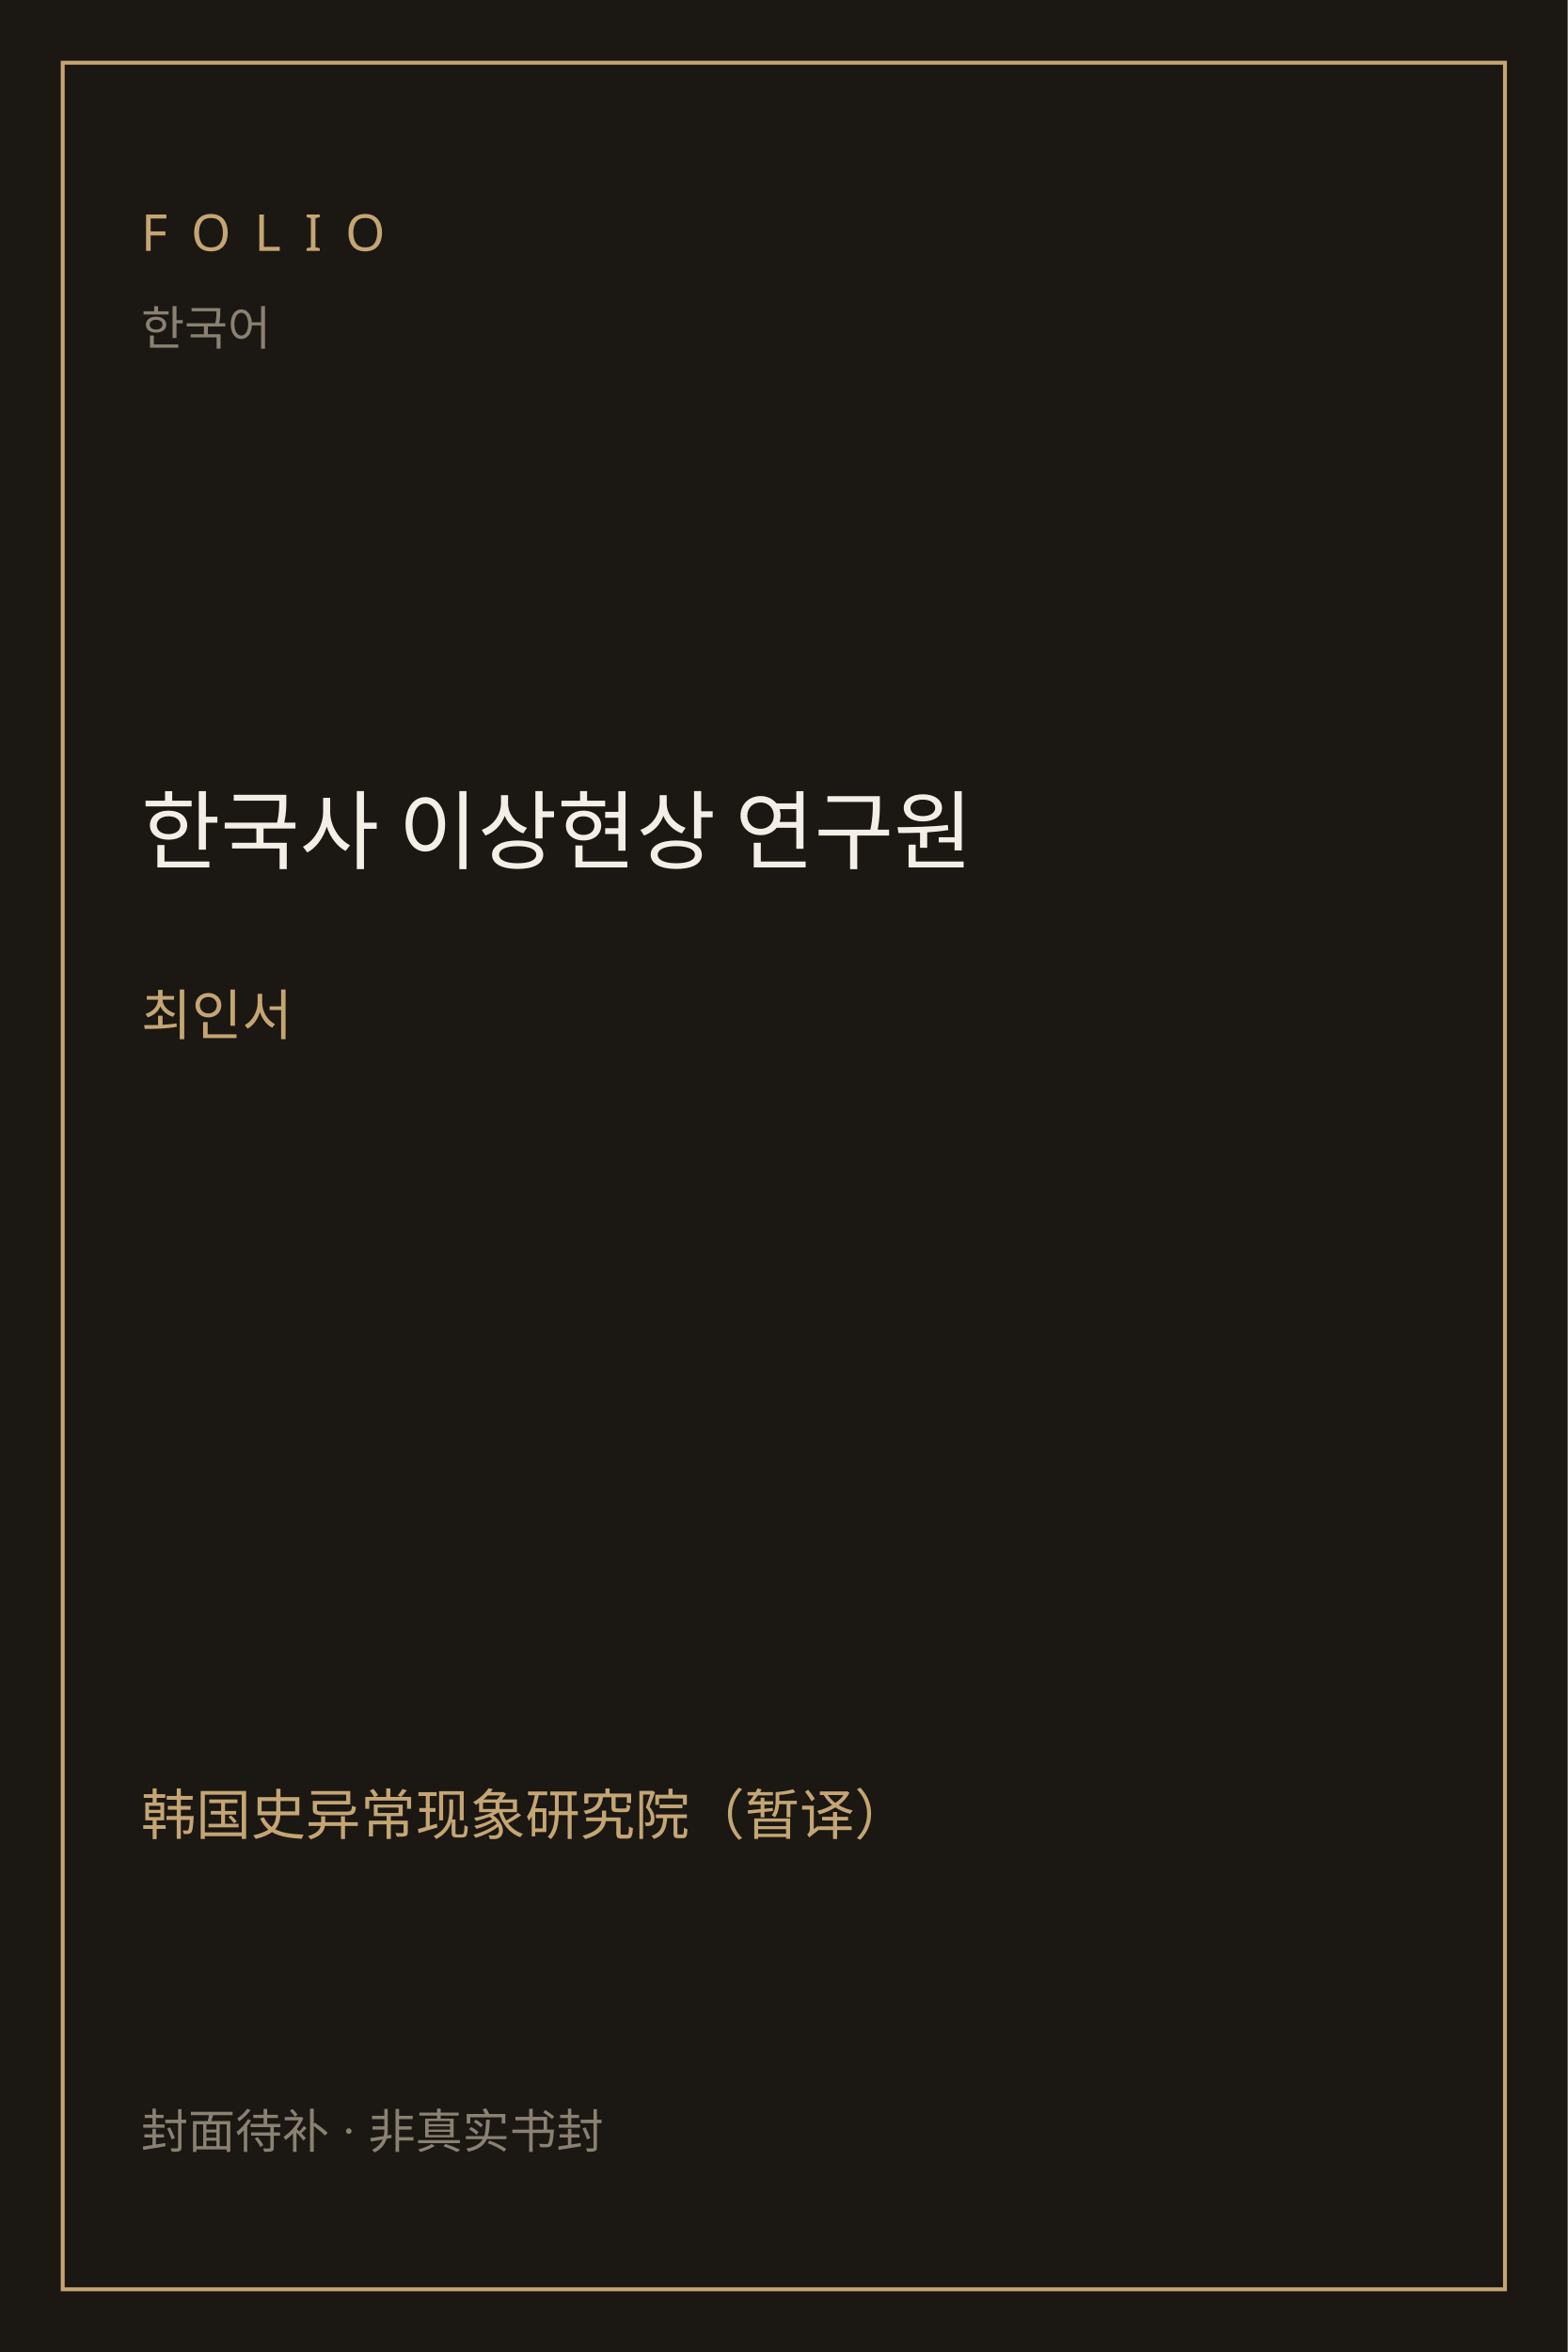
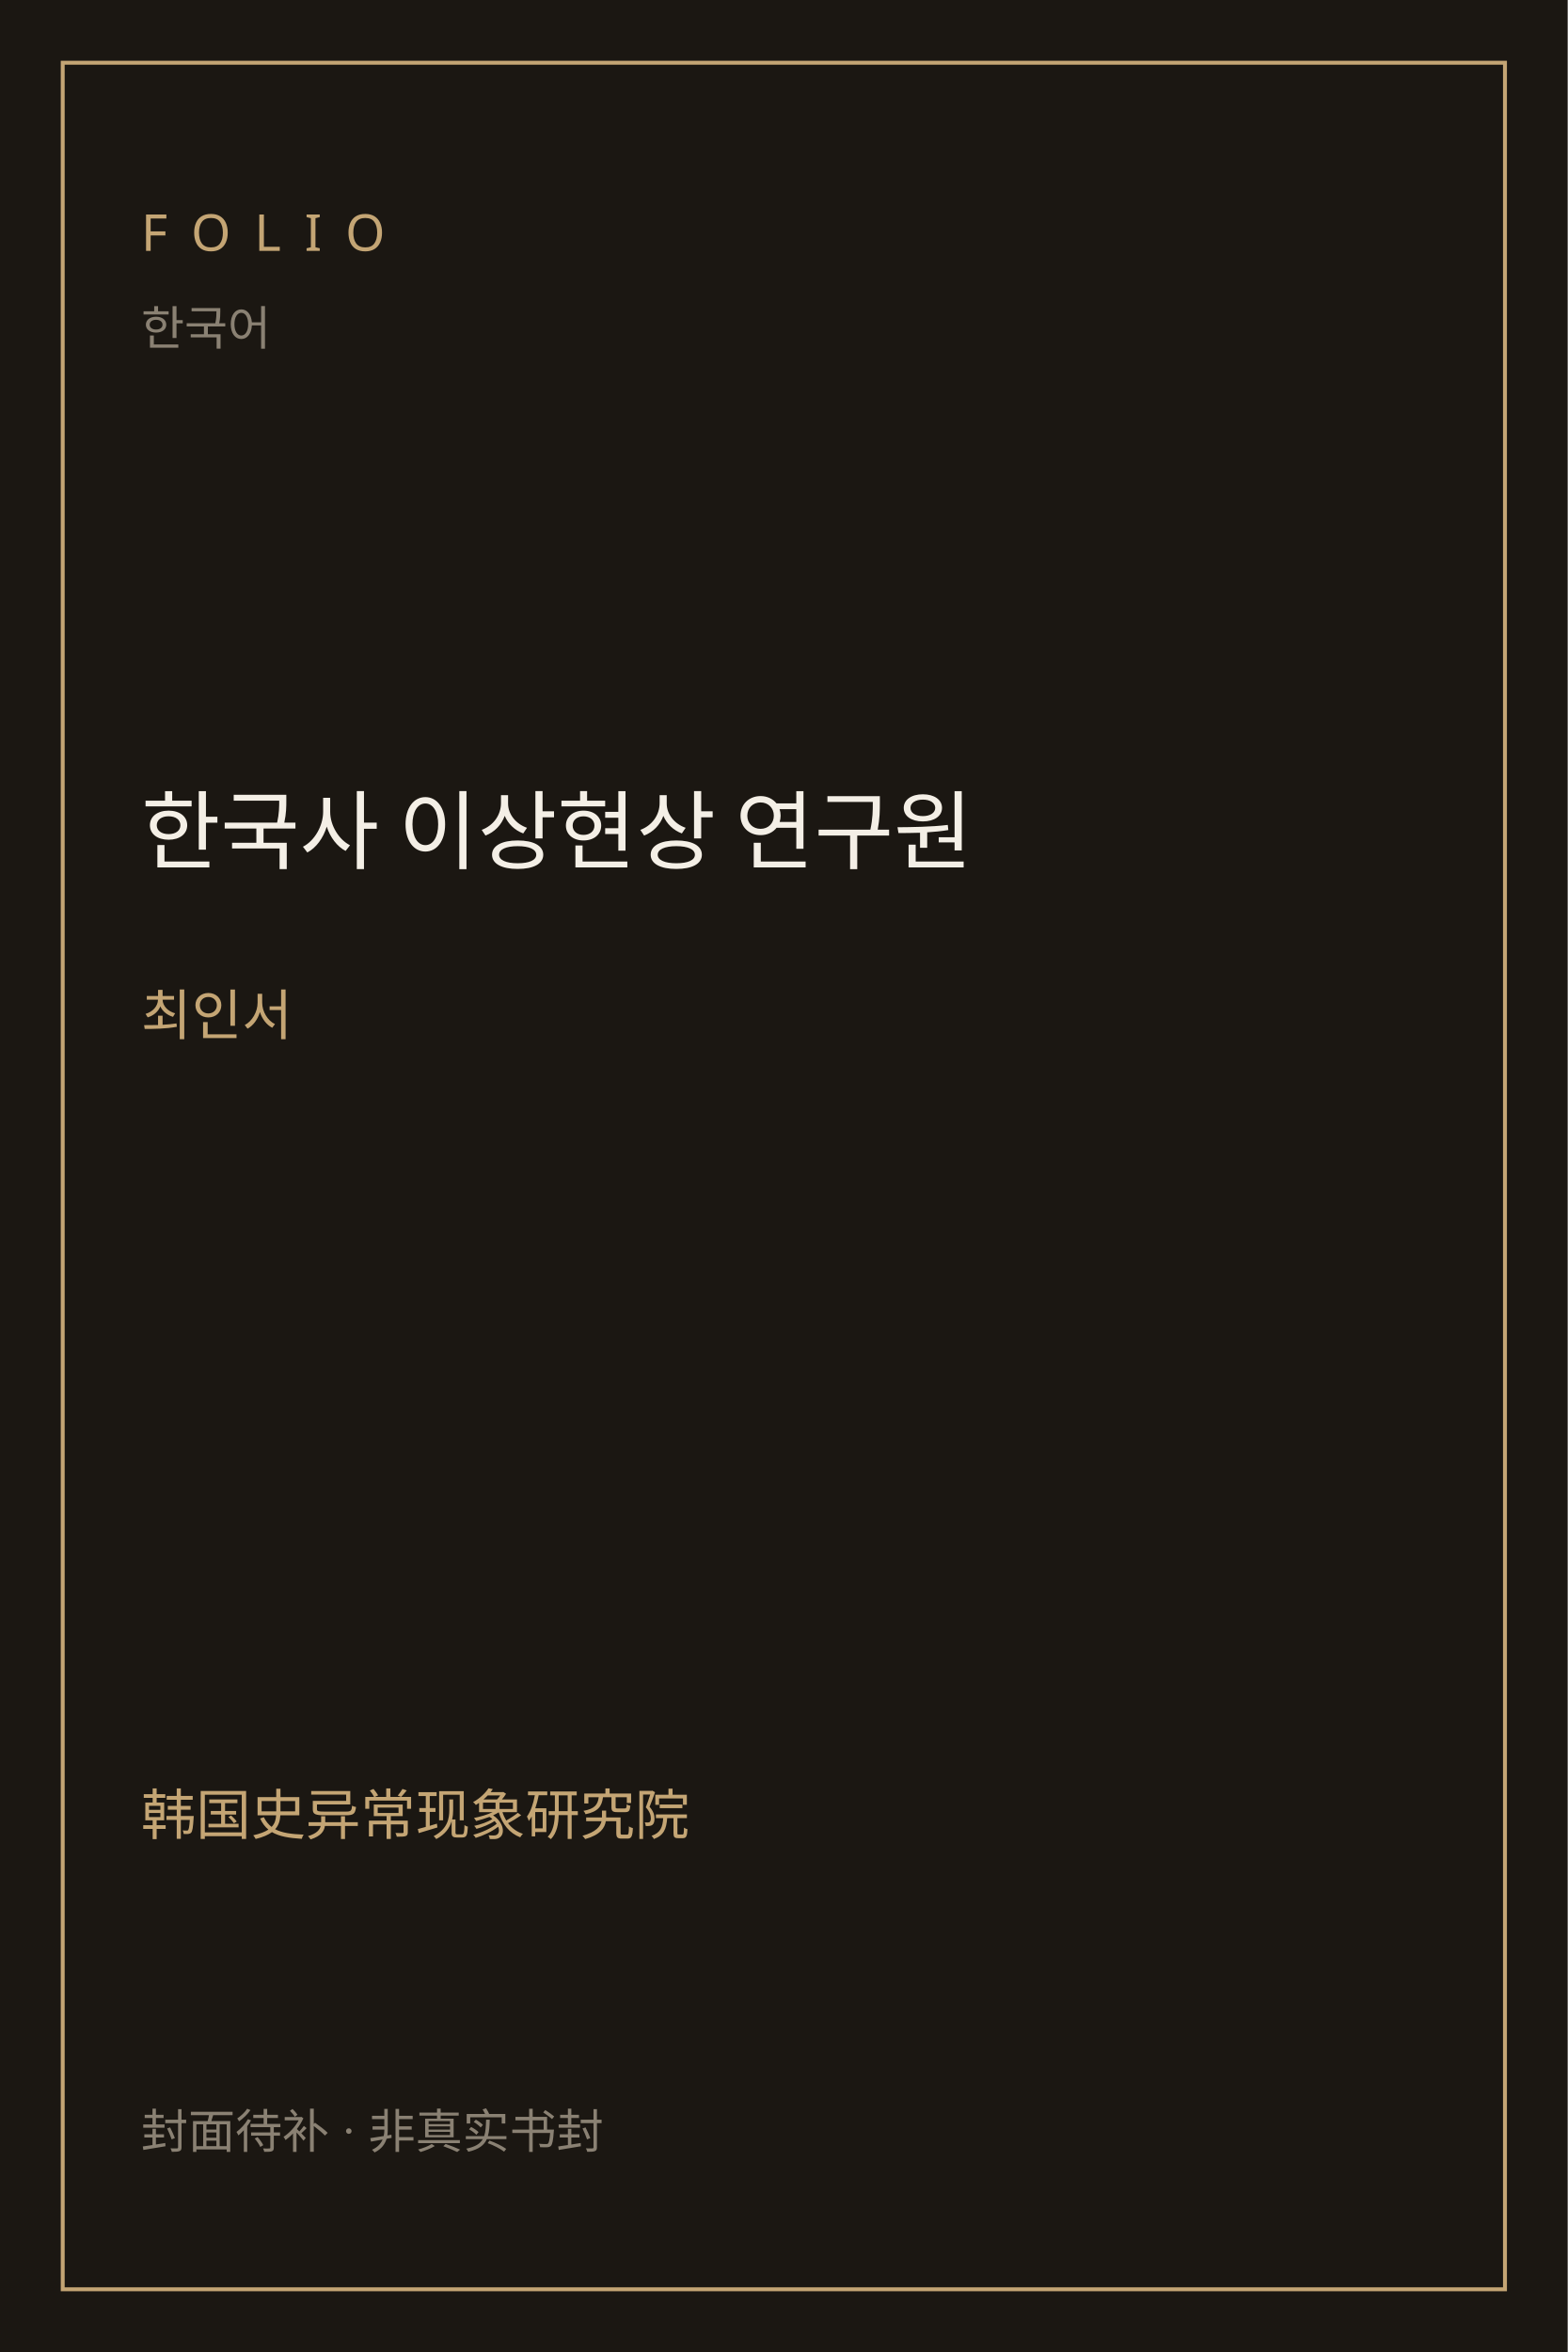
<svg xmlns="http://www.w3.org/2000/svg" viewBox="0 0 400 600" role="img" aria-label="한국사 이상현상 연구원 封面待补">
  <rect width="400" height="600" fill="#1b1712" />
  <rect x="16" y="16" width="368" height="568" fill="none" stroke="#c4a574" stroke-width="1" />
  <text x="36" y="64" fill="#c4a574" font-size="13" font-family="Avenir Next, sans-serif" letter-spacing="6">FOLIO</text>
  <text x="36" y="88" fill="#8a8173" font-size="12" font-family="sans-serif">한국어</text>
  <text x="36" y="220" fill="#f4efe6" font-size="22" font-family="Palatino, serif">한국사 이상현상 연구원</text>
  <text x="36" y="264" fill="#c4a574" font-size="14" font-family="Palatino, serif">최인서</text>
-   <text x="36" y="468" fill="#c4a574" font-size="14" font-family="Songti SC, serif">韩国史异常现象研究院（暂译）</text>
+   <text x="36" y="468" fill="#c4a574" font-size="14" font-family="Songti SC, serif">韩国史异常现象研究院</text>
  <text x="36" y="548" fill="#8a8173" font-size="12">封面待补 · 非真实书封</text>
</svg>
